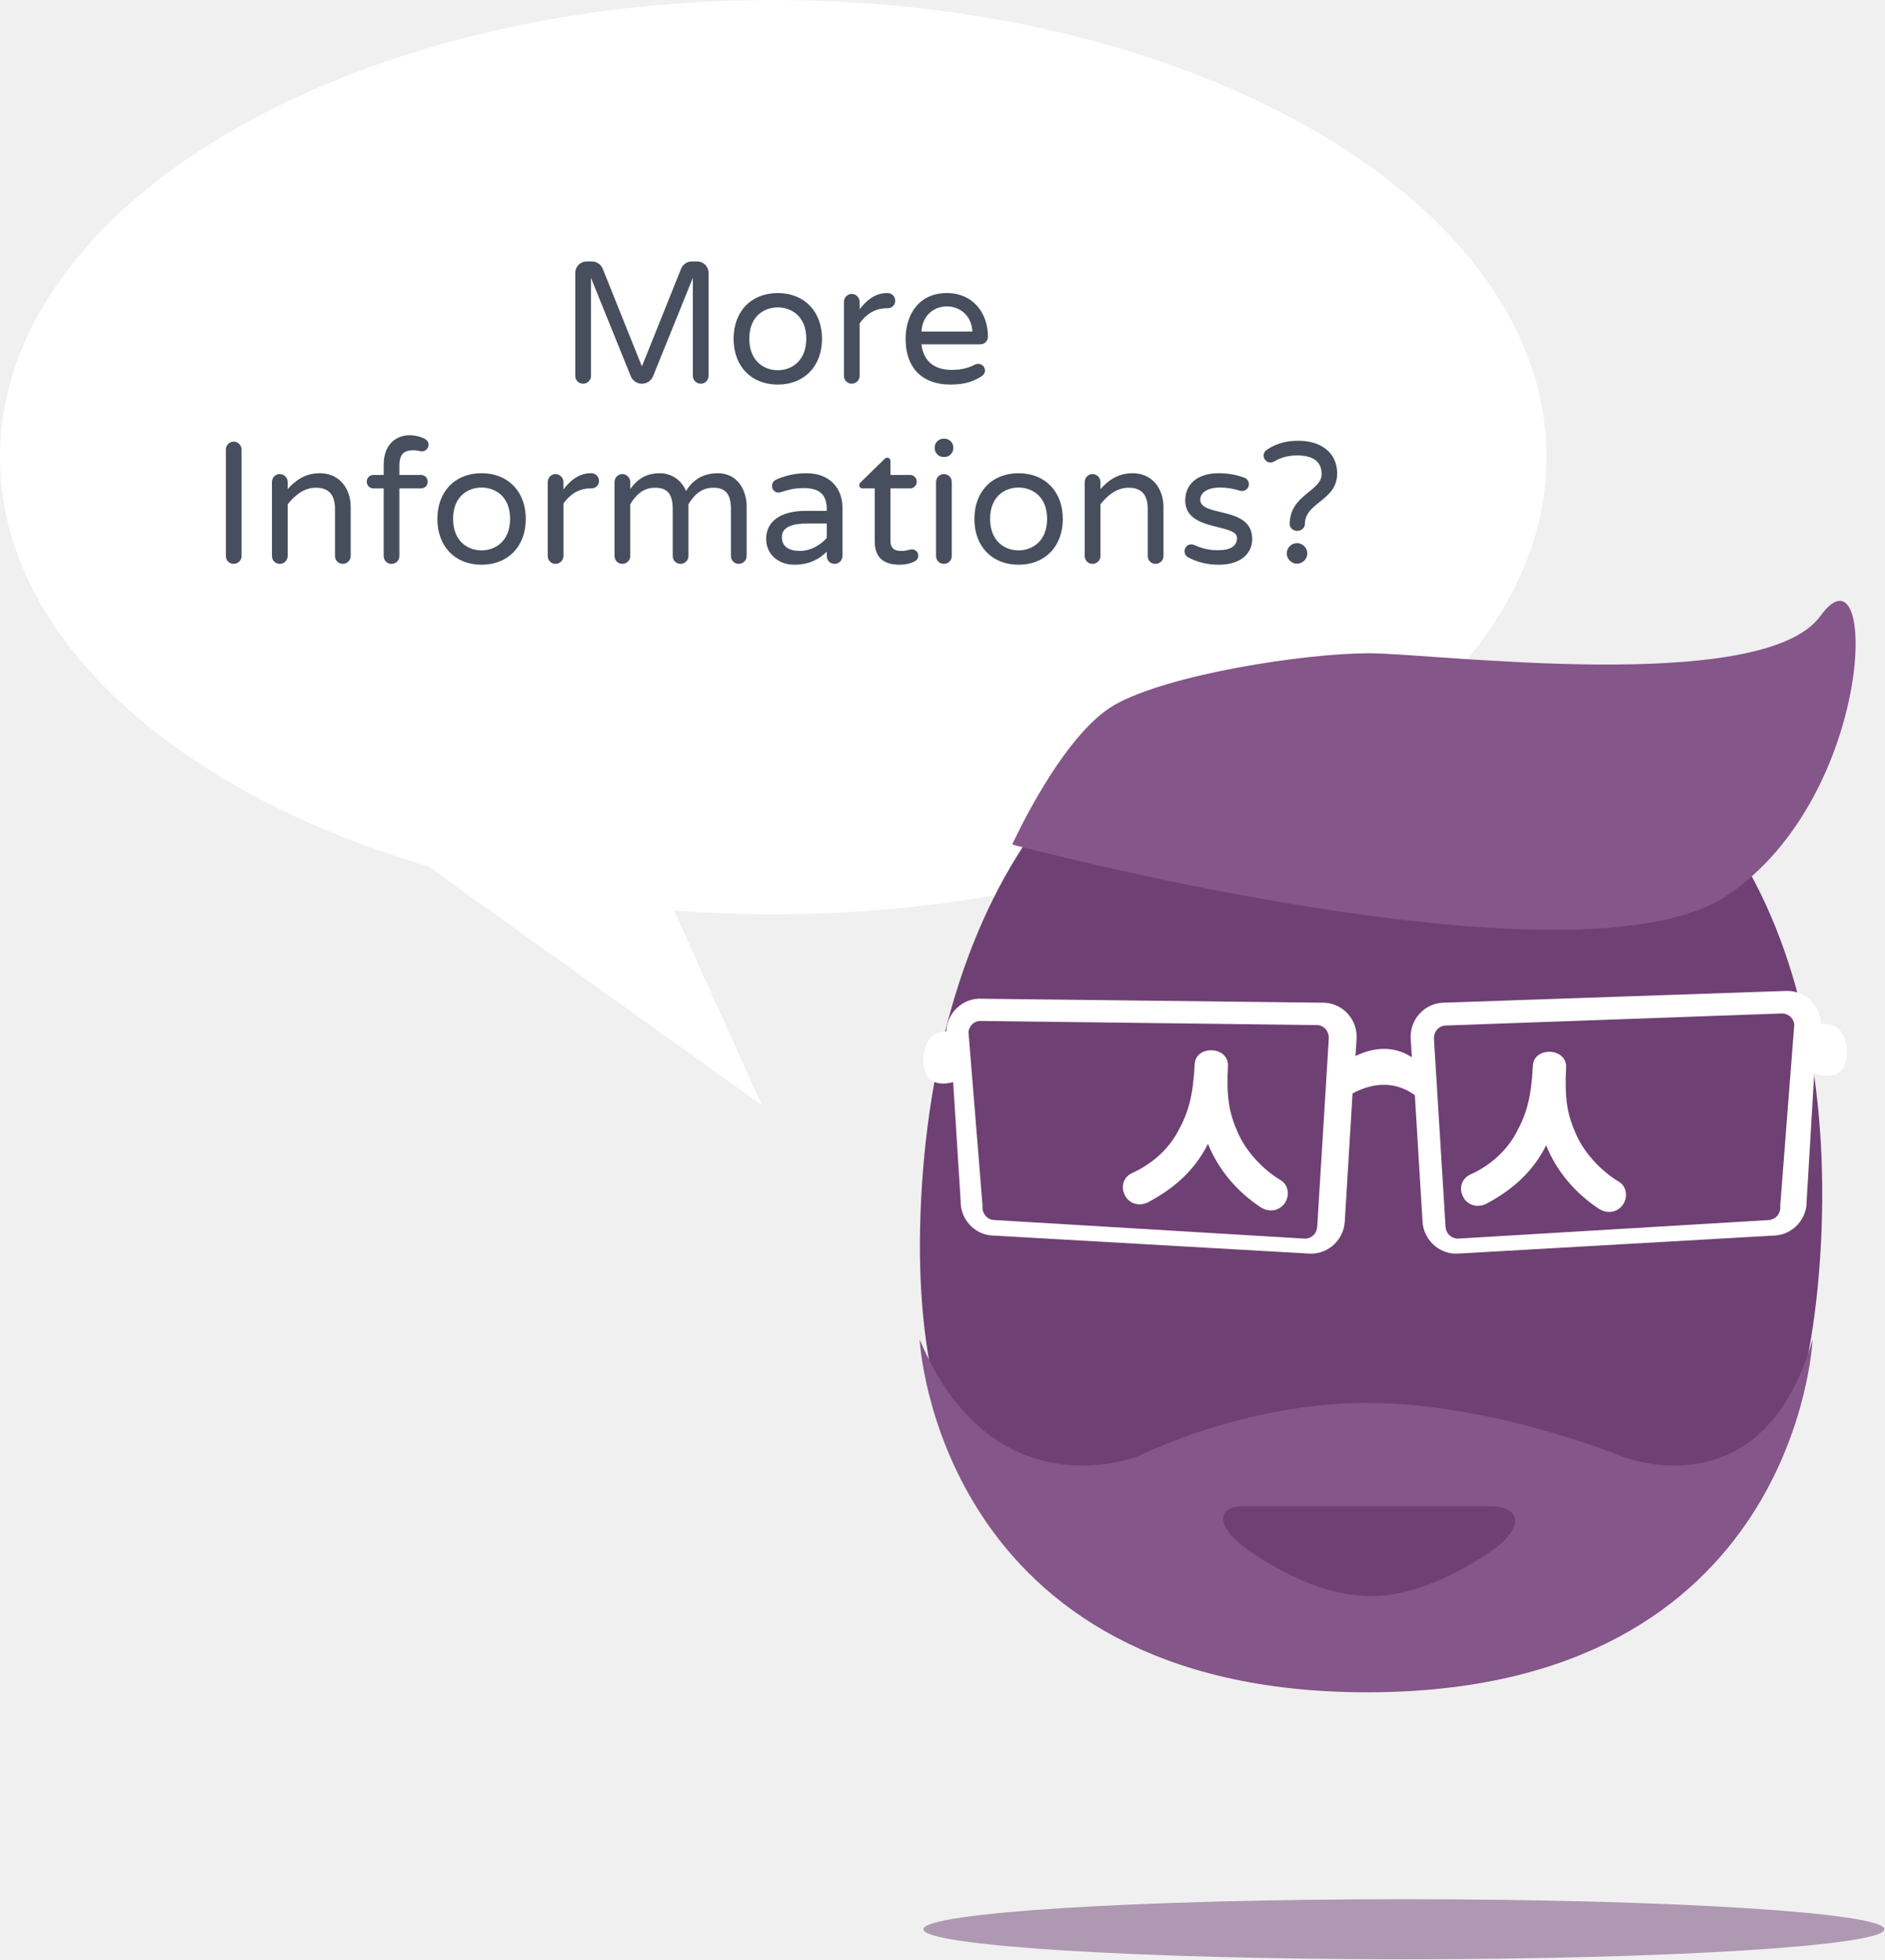
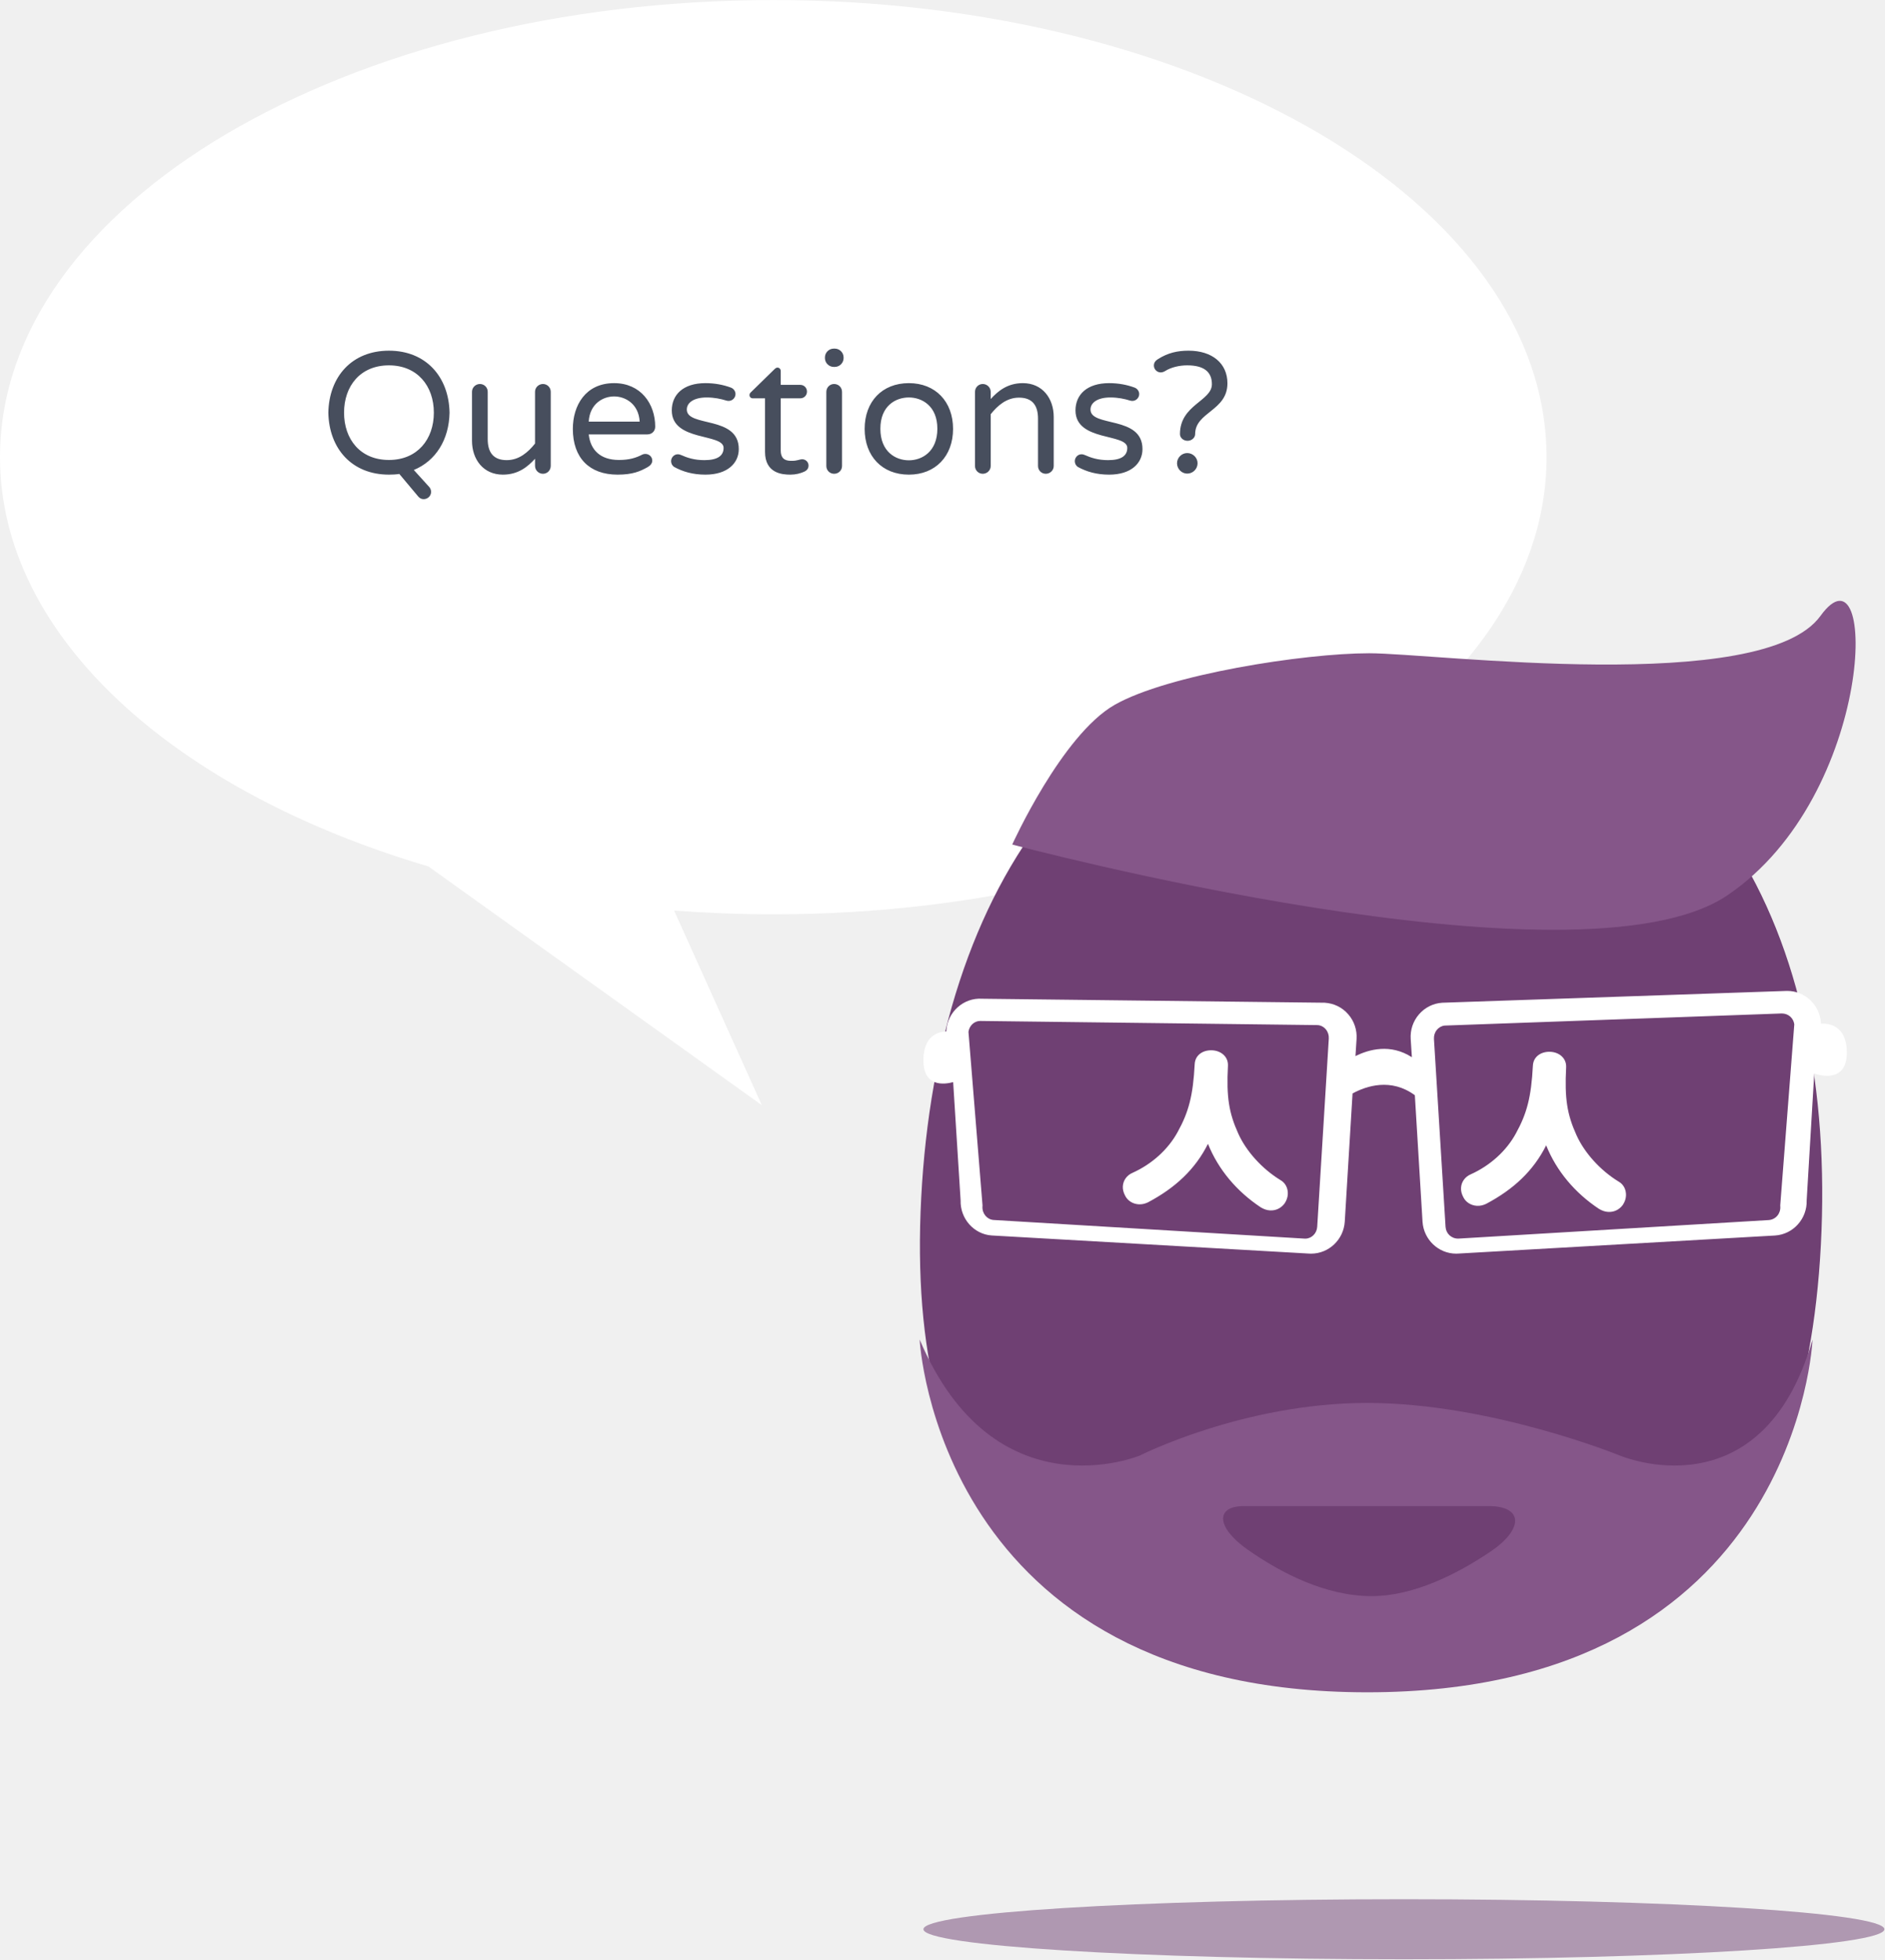
<svg xmlns="http://www.w3.org/2000/svg" width="251px" height="261px" viewBox="0 0 251 261" version="1.1">
  <defs />
  <g id="Page-1" stroke="none" stroke-width="1" fill="none" fill-rule="evenodd">
    <g id="info-contact_en" transform="translate(0, -0.1057)">
      <g id="Group" transform="translate(0, 0.112603)">
        <path d="M57.056,115.412 C23.231,105.429 0,84.766 0,60.895 C0,27.264 46.115,0 103,0 C159.885,0 206,27.264 206,60.895 C206,94.527 159.885,121.791 103,121.791 C98.523,121.791 94.113,121.622 89.787,121.295 L101.474,147.219 L57.056,115.412 Z" id="Oval-19" fill="#FFFFFF" />
-         <path d="M92.885,34.824 L92.126,34.824 C91.505,34.824 90.954,35.238 90.724,35.79 L85.502,48.808 L80.281,35.79 C80.052,35.238 79.499,34.824 78.879,34.824 L78.12,34.824 C77.291,34.824 76.624,35.514 76.624,36.342 L76.624,50.073 C76.624,50.648 77.085,51.108 77.659,51.108 C78.234,51.108 78.718,50.648 78.718,50.073 L78.718,37.009 L84.031,50.142 C84.284,50.717 84.835,51.108 85.502,51.108 C86.169,51.108 86.722,50.717 86.975,50.142 L92.287,37.009 L92.287,50.073 C92.287,50.648 92.77,51.108 93.346,51.108 C93.921,51.108 94.38,50.648 94.38,50.073 L94.38,36.342 C94.38,35.514 93.713,34.824 92.885,34.824 L92.885,34.824 Z M103.603,39.033 C100.038,39.033 97.716,41.494 97.716,45.128 C97.716,48.762 100.038,51.223 103.603,51.223 C107.145,51.223 109.492,48.762 109.492,45.128 C109.492,41.494 107.145,39.033 103.603,39.033 L103.603,39.033 Z M103.603,49.314 C101.832,49.314 99.808,48.164 99.808,45.105 C99.808,42.069 101.832,40.942 103.603,40.942 C105.352,40.942 107.398,42.069 107.398,45.105 C107.398,48.164 105.352,49.314 103.603,49.314 L103.603,49.314 Z M118.231,39.033 L118.117,39.033 C116.529,39.033 115.334,40.091 114.505,41.195 L114.505,40.206 C114.505,39.631 114.022,39.148 113.448,39.148 C112.873,39.148 112.412,39.631 112.412,40.206 L112.412,50.073 C112.412,50.648 112.873,51.108 113.448,51.108 C114.022,51.108 114.505,50.648 114.505,50.073 L114.505,43.081 C115.311,41.885 116.552,41.057 118.07,41.057 L118.186,41.057 C118.784,41.057 119.243,40.666 119.243,40.068 C119.243,39.493 118.806,39.033 118.231,39.033 L118.231,39.033 Z M130.284,48.463 C130.123,48.463 130.007,48.486 129.869,48.555 C129.018,48.992 128.144,49.268 126.764,49.268 C124.281,49.268 122.969,47.934 122.74,45.864 L130.536,45.864 C131.18,45.864 131.595,45.404 131.595,44.829 C131.595,41.77 129.662,39.033 126.121,39.033 C122.302,39.033 120.624,42.023 120.624,45.128 C120.624,48.992 122.832,51.223 126.581,51.223 C128.582,51.223 129.594,50.786 130.606,50.211 C130.928,50.027 131.203,49.728 131.203,49.36 C131.203,48.831 130.767,48.463 130.284,48.463 L130.284,48.463 Z M126.121,40.804 C127.593,40.804 129.387,41.77 129.524,44.162 L122.74,44.162 C122.877,41.77 124.648,40.804 126.121,40.804 L126.121,40.804 Z M31.119,58.824 C30.544,58.824 30.084,59.307 30.084,59.882 L30.084,74.073 C30.084,74.648 30.544,75.108 31.119,75.108 C31.694,75.108 32.177,74.648 32.177,74.073 L32.177,59.882 C32.177,59.307 31.694,58.824 31.119,58.824 L31.119,58.824 Z M42.596,63.033 C40.549,63.033 39.284,64.091 38.318,65.149 L38.318,64.206 C38.318,63.608 37.835,63.148 37.26,63.148 C36.685,63.148 36.225,63.608 36.225,64.206 L36.225,74.073 C36.225,74.648 36.685,75.108 37.26,75.108 C37.835,75.108 38.318,74.648 38.318,74.073 L38.318,67.173 C39.238,66.023 40.434,64.965 42.09,64.965 C43.884,64.965 44.62,66.023 44.62,67.771 L44.62,74.073 C44.62,74.648 45.08,75.108 45.655,75.108 C46.23,75.108 46.713,74.648 46.713,74.073 L46.713,67.541 C46.713,65.08 45.218,63.033 42.596,63.033 L42.596,63.033 Z M55.085,59.974 C55.522,59.974 55.867,60.112 56.235,60.112 C56.718,60.112 57.086,59.675 57.086,59.238 C57.086,58.87 56.833,58.571 56.557,58.433 C56.005,58.157 55.315,57.973 54.556,57.973 C52.923,57.973 51.106,59.031 51.106,61.929 L51.106,63.263 L49.749,63.263 C49.243,63.263 48.852,63.654 48.852,64.16 C48.852,64.666 49.243,65.057 49.749,65.057 L51.106,65.057 L51.106,74.073 C51.106,74.648 51.566,75.108 52.141,75.108 C52.739,75.108 53.199,74.648 53.199,74.073 L53.199,65.057 L56.074,65.057 C56.58,65.057 56.971,64.666 56.971,64.16 C56.971,63.654 56.58,63.263 56.074,63.263 L53.199,63.263 L53.199,61.998 C53.199,60.365 53.935,59.974 55.085,59.974 L55.085,59.974 Z M64.147,63.033 C60.582,63.033 58.259,65.494 58.259,69.128 C58.259,72.762 60.582,75.223 64.147,75.223 C67.689,75.223 70.035,72.762 70.035,69.128 C70.035,65.494 67.689,63.033 64.147,63.033 L64.147,63.033 Z M64.147,73.314 C62.376,73.314 60.352,72.164 60.352,69.105 C60.352,66.069 62.376,64.942 64.147,64.942 C65.895,64.942 67.942,66.069 67.942,69.105 C67.942,72.164 65.895,73.314 64.147,73.314 L64.147,73.314 Z M78.775,63.033 L78.66,63.033 C77.073,63.033 75.877,64.091 75.049,65.195 L75.049,64.206 C75.049,63.631 74.566,63.148 73.991,63.148 C73.416,63.148 72.956,63.631 72.956,64.206 L72.956,74.073 C72.956,74.648 73.416,75.108 73.991,75.108 C74.566,75.108 75.049,74.648 75.049,74.073 L75.049,67.081 C75.854,65.885 77.096,65.057 78.614,65.057 L78.729,65.057 C79.327,65.057 79.787,64.666 79.787,64.068 C79.787,63.493 79.35,63.033 78.775,63.033 L78.775,63.033 Z M95.611,63.033 C93.081,63.033 91.908,64.528 91.379,65.402 C90.896,64.206 89.7,63.033 87.86,63.033 C85.675,63.033 84.594,64.252 83.95,65.149 L83.95,64.206 C83.95,63.631 83.467,63.148 82.892,63.148 C82.317,63.148 81.857,63.631 81.857,64.206 L81.857,74.073 C81.857,74.648 82.317,75.108 82.892,75.108 C83.467,75.108 83.95,74.648 83.95,74.073 L83.95,67.173 C84.571,66.138 85.514,64.965 87.262,64.965 C89.01,64.965 89.608,65.931 89.608,67.863 L89.608,74.073 C89.608,74.648 90.068,75.108 90.643,75.108 C91.218,75.108 91.701,74.648 91.701,74.073 L91.701,67.173 C92.322,66.138 93.265,64.965 95.013,64.965 C96.761,64.965 97.359,65.931 97.359,67.863 L97.359,74.073 C97.359,74.648 97.819,75.108 98.394,75.108 C98.969,75.108 99.452,74.648 99.452,74.073 L99.452,67.449 C99.452,65.402 98.325,63.033 95.611,63.033 L95.611,63.033 Z M107.41,63.033 C105.777,63.033 104.512,63.401 103.431,63.861 C103.04,64.022 102.833,64.344 102.833,64.735 C102.833,65.241 103.224,65.609 103.684,65.609 C103.776,65.609 103.891,65.586 103.983,65.563 C104.834,65.287 105.754,65.011 107.042,65.011 C109.112,65.011 110.124,65.816 110.124,67.863 L110.124,68.047 L107.341,68.047 C103.753,68.047 102.051,69.611 102.051,71.773 C102.051,73.935 103.799,75.223 105.8,75.223 C107.962,75.223 109.296,74.326 110.124,73.475 L110.124,74.073 C110.124,74.648 110.584,75.108 111.159,75.108 C111.734,75.108 112.217,74.648 112.217,74.073 L112.217,67.564 C112.217,65.31 110.768,63.033 107.41,63.033 L107.41,63.033 Z M106.582,73.383 C104.719,73.383 104.144,72.532 104.144,71.543 C104.144,70.232 105.455,69.726 107.617,69.726 L110.124,69.726 L110.124,71.658 C109.342,72.555 108.008,73.383 106.582,73.383 L106.582,73.383 Z M121.486,73.176 C121.095,73.176 120.842,73.383 120.106,73.383 C119.531,73.383 118.611,73.36 118.611,72.003 L118.611,65.057 L121.21,65.057 C121.716,65.057 122.107,64.666 122.107,64.16 C122.107,63.654 121.716,63.263 121.21,63.263 L118.611,63.263 L118.611,61.423 C118.611,61.17 118.427,60.963 118.174,60.963 C117.99,60.963 117.852,61.101 117.783,61.17 L114.655,64.229 C114.517,64.344 114.448,64.482 114.448,64.62 C114.448,64.873 114.632,65.057 114.885,65.057 L116.518,65.057 L116.518,72.187 C116.518,75.039 118.795,75.223 119.876,75.223 C120.612,75.223 121.233,75.062 121.785,74.809 C122.107,74.648 122.314,74.395 122.314,74.004 C122.314,73.521 121.9,73.176 121.486,73.176 L121.486,73.176 Z M125.718,63.148 C125.143,63.148 124.683,63.608 124.683,64.206 L124.683,74.073 C124.683,74.648 125.143,75.108 125.718,75.108 C126.316,75.108 126.776,74.648 126.776,74.073 L126.776,64.206 C126.776,63.608 126.316,63.148 125.718,63.148 L125.718,63.148 Z M126.983,59.606 C126.983,58.962 126.454,58.433 125.81,58.433 L125.672,58.433 C125.028,58.433 124.499,58.962 124.499,59.606 L124.499,59.698 C124.499,60.342 125.028,60.871 125.672,60.871 L125.81,60.871 C126.454,60.871 126.983,60.342 126.983,59.698 L126.983,59.606 L126.983,59.606 Z M135.677,63.033 C132.112,63.033 129.789,65.494 129.789,69.128 C129.789,72.762 132.112,75.223 135.677,75.223 C139.219,75.223 141.565,72.762 141.565,69.128 C141.565,65.494 139.219,63.033 135.677,63.033 L135.677,63.033 Z M135.677,73.314 C133.906,73.314 131.882,72.164 131.882,69.105 C131.882,66.069 133.906,64.942 135.677,64.942 C137.425,64.942 139.472,66.069 139.472,69.105 C139.472,72.164 137.425,73.314 135.677,73.314 L135.677,73.314 Z M150.857,63.033 C148.81,63.033 147.545,64.091 146.579,65.149 L146.579,64.206 C146.579,63.608 146.096,63.148 145.521,63.148 C144.946,63.148 144.486,63.608 144.486,64.206 L144.486,74.073 C144.486,74.648 144.946,75.108 145.521,75.108 C146.096,75.108 146.579,74.648 146.579,74.073 L146.579,67.173 C147.499,66.023 148.695,64.965 150.351,64.965 C152.145,64.965 152.881,66.023 152.881,67.771 L152.881,74.073 C152.881,74.648 153.341,75.108 153.916,75.108 C154.491,75.108 154.974,74.648 154.974,74.073 L154.974,67.541 C154.974,65.08 153.479,63.033 150.857,63.033 L150.857,63.033 Z M159.873,66.552 C159.873,65.632 160.816,64.942 162.518,64.942 C163.53,64.942 164.404,65.126 165.14,65.356 C165.232,65.379 165.324,65.402 165.439,65.402 C165.968,65.402 166.359,64.965 166.359,64.482 C166.359,64.137 166.129,63.746 165.692,63.608 C164.749,63.263 163.622,63.033 162.357,63.033 C159.367,63.033 157.872,64.597 157.872,66.667 C157.872,70.853 164.772,69.68 164.772,71.658 C164.772,72.693 163.99,73.291 162.219,73.291 C160.862,73.291 159.919,72.969 159.091,72.601 C158.93,72.532 158.815,72.509 158.677,72.509 C158.148,72.509 157.78,72.969 157.78,73.429 C157.78,73.751 157.941,74.027 158.171,74.188 C159.344,74.832 160.678,75.223 162.357,75.223 C165.301,75.223 166.796,73.682 166.796,71.819 C166.796,67.311 159.873,68.944 159.873,66.552 L159.873,66.552 Z M172.937,58.709 C171.419,58.709 170.177,59.008 168.889,59.813 C168.59,59.997 168.314,60.25 168.314,60.687 C168.314,61.193 168.728,61.607 169.234,61.607 C169.418,61.607 169.671,61.515 169.809,61.423 C170.614,60.917 171.718,60.664 172.753,60.664 C175.076,60.664 176.042,61.607 176.042,63.171 C176.042,65.425 171.787,65.908 171.787,69.818 C171.787,70.301 172.224,70.715 172.799,70.715 C173.328,70.715 173.811,70.324 173.811,69.818 C173.811,66.874 178.112,66.736 178.112,63.056 C178.112,60.388 176.065,58.709 172.937,58.709 L172.937,58.709 Z M172.753,72.348 C172.017,72.348 171.396,72.969 171.396,73.705 C171.396,74.464 172.017,75.085 172.753,75.085 C173.512,75.085 174.133,74.464 174.133,73.705 C174.133,72.969 173.512,72.348 172.753,72.348 L172.753,72.348 Z" id="More-Informations?" fill="#474E5D" />
+         <path d="M59.88,54.966 C59.788,50.159 56.706,46.709 51.807,46.709 C46.886,46.709 43.827,50.159 43.734,54.966 C43.827,59.773 46.886,63.223 51.807,63.223 C52.291,63.223 52.751,63.2 53.188,63.131 L55.694,66.121 C55.879,66.351 56.132,66.489 56.431,66.489 C56.983,66.489 57.443,66.029 57.419,65.5 C57.419,65.247 57.304,64.994 57.144,64.833 L55.12,62.602 C58.063,61.383 59.812,58.554 59.88,54.966 L59.88,54.966 Z M51.807,61.268 C47.989,61.268 45.828,58.508 45.828,54.966 C45.828,51.424 47.989,48.664 51.807,48.664 C55.602,48.664 57.788,51.424 57.788,54.966 C57.788,58.508 55.602,61.268 51.807,61.268 L51.807,61.268 Z M66.987,63.223 C69.034,63.223 70.299,62.165 71.266,61.107 L71.266,62.05 C71.266,62.648 71.749,63.108 72.323,63.108 C72.898,63.108 73.359,62.648 73.359,62.05 L73.359,52.183 C73.359,51.608 72.898,51.148 72.323,51.148 C71.749,51.148 71.266,51.608 71.266,52.183 L71.266,59.083 C70.346,60.233 69.15,61.291 67.493,61.291 C65.7,61.291 64.963,60.233 64.963,58.485 L64.963,52.183 C64.963,51.608 64.504,51.148 63.928,51.148 C63.353,51.148 62.87,51.608 62.87,52.183 L62.87,58.715 C62.87,61.176 64.365,63.223 66.987,63.223 L66.987,63.223 Z M85.963,60.463 C85.802,60.463 85.686,60.486 85.549,60.555 C84.698,60.992 83.823,61.268 82.444,61.268 C79.96,61.268 78.648,59.934 78.418,57.864 L86.216,57.864 C86.859,57.864 87.273,57.404 87.273,56.829 C87.273,53.77 85.341,51.033 81.799,51.033 C77.981,51.033 76.302,54.023 76.302,57.128 C76.302,60.992 78.51,63.223 82.26,63.223 C84.26,63.223 85.272,62.786 86.284,62.211 C86.606,62.027 86.882,61.728 86.882,61.36 C86.882,60.831 86.445,60.463 85.963,60.463 L85.963,60.463 Z M81.799,52.804 C83.272,52.804 85.066,53.77 85.204,56.162 L78.418,56.162 C78.556,53.77 80.328,52.804 81.799,52.804 L81.799,52.804 Z M91.483,54.552 C91.483,53.632 92.425,52.942 94.127,52.942 C95.139,52.942 96.013,53.126 96.749,53.356 C96.841,53.379 96.933,53.402 97.049,53.402 C97.578,53.402 97.969,52.965 97.969,52.482 C97.969,52.137 97.739,51.746 97.302,51.608 C96.359,51.263 95.231,51.033 93.966,51.033 C90.977,51.033 89.481,52.597 89.481,54.667 C89.481,58.853 96.382,57.68 96.382,59.658 C96.382,60.693 95.6,61.291 93.829,61.291 C92.472,61.291 91.528,60.969 90.701,60.601 C90.54,60.532 90.424,60.509 90.287,60.509 C89.757,60.509 89.389,60.969 89.389,61.429 C89.389,61.751 89.55,62.027 89.781,62.188 C90.954,62.832 92.287,63.223 93.966,63.223 C96.91,63.223 98.406,61.682 98.406,59.819 C98.406,55.311 91.483,56.944 91.483,54.552 L91.483,54.552 Z M106.87,61.176 C106.478,61.176 106.225,61.383 105.49,61.383 C104.915,61.383 103.995,61.36 103.995,60.003 L103.995,53.057 L106.594,53.057 C107.1,53.057 107.49,52.666 107.49,52.16 C107.49,51.654 107.1,51.263 106.594,51.263 L103.995,51.263 L103.995,49.423 C103.995,49.17 103.811,48.963 103.558,48.963 C103.374,48.963 103.236,49.101 103.166,49.17 L100.038,52.229 C99.9,52.344 99.832,52.482 99.832,52.62 C99.832,52.873 100.016,53.057 100.269,53.057 L101.901,53.057 L101.901,60.187 C101.901,63.039 104.178,63.223 105.26,63.223 C105.996,63.223 106.617,63.062 107.168,62.809 C107.49,62.648 107.698,62.395 107.698,62.004 C107.698,61.521 107.284,61.176 106.87,61.176 L106.87,61.176 Z M111.102,51.148 C110.526,51.148 110.067,51.608 110.067,52.206 L110.067,62.073 C110.067,62.648 110.526,63.108 111.102,63.108 C111.7,63.108 112.159,62.648 112.159,62.073 L112.159,52.206 C112.159,51.608 111.7,51.148 111.102,51.148 L111.102,51.148 Z M112.367,47.606 C112.367,46.962 111.838,46.433 111.194,46.433 L111.055,46.433 C110.412,46.433 109.882,46.962 109.882,47.606 L109.882,47.698 C109.882,48.342 110.412,48.871 111.055,48.871 L111.194,48.871 C111.838,48.871 112.367,48.342 112.367,47.698 L112.367,47.606 L112.367,47.606 Z M121.061,51.033 C117.496,51.033 115.172,53.494 115.172,57.128 C115.172,60.762 117.496,63.223 121.061,63.223 C124.603,63.223 126.948,60.762 126.948,57.128 C126.948,53.494 124.603,51.033 121.061,51.033 L121.061,51.033 Z M121.061,61.314 C119.29,61.314 117.266,60.164 117.266,57.105 C117.266,54.069 119.29,52.942 121.061,52.942 C122.808,52.942 124.856,54.069 124.856,57.105 C124.856,60.164 122.808,61.314 121.061,61.314 L121.061,61.314 Z M136.24,51.033 C134.194,51.033 132.929,52.091 131.963,53.149 L131.963,52.206 C131.963,51.608 131.48,51.148 130.905,51.148 C130.329,51.148 129.869,51.608 129.869,52.206 L129.869,62.073 C129.869,62.648 130.329,63.108 130.905,63.108 C131.48,63.108 131.963,62.648 131.963,62.073 L131.963,55.173 C132.882,54.023 134.078,52.965 135.734,52.965 C137.529,52.965 138.264,54.023 138.264,55.771 L138.264,62.073 C138.264,62.648 138.725,63.108 139.299,63.108 C139.875,63.108 140.357,62.648 140.357,62.073 L140.357,55.541 C140.357,53.08 138.863,51.033 136.24,51.033 L136.24,51.033 Z M145.256,54.552 C145.256,53.632 146.2,52.942 147.901,52.942 C148.913,52.942 149.787,53.126 150.524,53.356 C150.615,53.379 150.708,53.402 150.822,53.402 C151.351,53.402 151.743,52.965 151.743,52.482 C151.743,52.137 151.512,51.746 151.076,51.608 C150.132,51.263 149.006,51.033 147.74,51.033 C144.75,51.033 143.256,52.597 143.256,54.667 C143.256,58.853 150.155,57.68 150.155,59.658 C150.155,60.693 149.374,61.291 147.602,61.291 C146.245,61.291 145.303,60.969 144.475,60.601 C144.314,60.532 144.198,60.509 144.06,60.509 C143.531,60.509 143.163,60.969 143.163,61.429 C143.163,61.751 143.325,62.027 143.554,62.188 C144.727,62.832 146.061,63.223 147.74,63.223 C150.685,63.223 152.179,61.682 152.179,59.819 C152.179,55.311 145.256,56.944 145.256,54.552 L145.256,54.552 Z M158.321,46.709 C156.803,46.709 155.56,47.008 154.273,47.813 C153.974,47.997 153.697,48.25 153.697,48.687 C153.697,49.193 154.112,49.607 154.618,49.607 C154.802,49.607 155.054,49.515 155.192,49.423 C155.998,48.917 157.101,48.664 158.137,48.664 C160.459,48.664 161.425,49.607 161.425,51.171 C161.425,53.425 157.171,53.908 157.171,57.818 C157.171,58.301 157.607,58.715 158.183,58.715 C158.712,58.715 159.195,58.324 159.195,57.818 C159.195,54.874 163.495,54.736 163.495,51.056 C163.495,48.388 161.448,46.709 158.321,46.709 L158.321,46.709 Z M158.137,60.348 C157.4,60.348 156.78,60.969 156.78,61.705 C156.78,62.464 157.4,63.085 158.137,63.085 C158.895,63.085 159.517,62.464 159.517,61.705 C159.517,60.969 158.895,60.348 158.137,60.348 L158.137,60.348 Z" id="Questions?" fill="#474E5D" />
      </g>
      <g id="Group" transform="translate(120, 85.1126)">
        <path d="M63,138 C104.027,138 123,118.926 123,77.681 C123,36.436 104.027,3 63,3 C21.973,3 3,36.436 3,77.681 C3,118.926 21.973,138 63,138 Z" id="Oval-2-copy" fill="#6F4073" transform="translate(63, 70.5) rotate(-357) translate(-63, -70.5) " />
        <path d="M41.031,68.551 C39.524,72.004 37.024,74.618 33.453,76.755 C33.073,76.961 32.675,77.079 32.251,77.079 C31.431,77.079 30.694,76.657 30.335,75.956 C30.126,75.591 30.002,75.207 30.002,74.808 C30.002,74.006 30.464,73.29 31.2,72.933 C33.756,71.617 35.786,69.542 36.913,67.194 C38.25,64.45 38.71,62.231 38.71,58.037 C38.71,56.8 39.742,56.079 40.959,56.079 C42.129,56.079 43.145,56.824 43.145,58.037 C43.145,62.196 43.603,64.3 44.993,66.983 C46.165,69.263 48.403,71.502 50.905,72.857 C51.636,73.212 52.002,73.939 52.002,74.704 C52.002,75.114 51.879,75.526 51.669,75.894 L51.615,75.981 C51.175,76.623 50.505,76.975 49.753,76.975 C49.332,76.975 48.908,76.855 48.486,76.626 C45.207,74.688 42.594,71.92 41.031,68.551 Z M86.027,66.394 C84.52,69.847 82.02,72.461 78.449,74.598 C78.068,74.803 77.671,74.921 77.247,74.921 C76.427,74.921 75.69,74.5 75.331,73.799 C75.122,73.434 74.998,73.05 74.998,72.651 C74.998,71.849 75.46,71.133 76.196,70.776 C78.752,69.46 80.782,67.385 81.909,65.037 C83.246,62.293 83.706,60.074 83.706,55.88 C83.706,54.643 84.738,53.921 85.955,53.921 C87.124,53.921 88.14,54.667 88.14,55.88 C88.14,60.039 88.599,62.143 89.989,64.826 C91.161,67.106 93.399,69.345 95.901,70.7 C96.632,71.055 96.998,71.782 96.998,72.547 C96.998,72.957 96.875,73.369 96.665,73.737 L96.611,73.824 C96.171,74.466 95.5,74.818 94.749,74.818 C94.328,74.818 93.903,74.698 93.482,74.469 C90.203,72.531 87.59,69.763 86.027,66.394 Z" id="人-人-copy" fill="#FFFFFF" transform="translate(63.5, 65.5) rotate(-357) translate(-63.5, -65.5) " />
        <path d="M122.556,51.362 L122.549,51.254 C122.395,48.869 120.425,47 118.064,47 C117.966,47 117.867,47.003 117.813,47.007 L72.1,48.575 C70.901,48.654 69.805,49.202 69.013,50.116 C68.22,51.03 67.828,52.201 67.906,53.414 L68.063,55.835 C65.212,53.992 62.344,54.786 60.547,55.683 L60.694,53.414 C60.773,52.201 60.38,51.03 59.588,50.116 C58.796,49.202 57.699,48.655 56.456,48.573 L10.832,48.042 C8.354,47.871 6.212,49.801 6.051,52.286 L6.045,52.394 C4.948,52.441 3,52.98 3,56.252 C3,59.83 5.773,59.469 6.961,59.151 L7.955,74.906 C7.882,77.341 9.734,79.423 12.097,79.578 L54.341,81.99 C54.441,81.997 54.54,82 54.638,82 L54.638,82 C56.999,82 58.968,80.131 59.122,77.746 L60.16,60.658 C62.006,59.657 65.282,58.563 68.458,60.896 L69.481,77.746 C69.635,80.131 71.605,82 73.966,82 C74.064,82 74.163,81.997 74.322,81.985 L116.447,79.583 C118.868,79.422 120.721,77.341 120.649,74.906 L121.658,58.004 C122.428,58.269 126,59.28 126,55.219 C125.998,51.502 123.479,51.309 122.556,51.362 L122.556,51.362 Z M55.453,78.42 C55.398,79.305 54.702,79.999 53.868,79.999 L53.82,80 L12.346,77.514 C11.471,77.453 10.806,76.648 10.863,75.718 L10.872,75.566 L9,52.451 C9.11,51.628 9.778,51 10.571,51 L55.514,51.553 C55.938,51.583 56.325,51.786 56.605,52.125 C56.886,52.465 57.025,52.9 56.996,53.349 L55.453,78.42 L55.453,78.42 Z M117.137,75.729 C117.194,76.656 116.529,77.461 115.595,77.526 L74.239,79.996 C73.298,80 72.603,79.308 72.548,78.425 L71.003,53.406 C70.976,52.956 71.115,52.523 71.395,52.184 C71.675,51.846 72.063,51.643 72.442,51.616 L117.322,50.004 C118.222,50 118.889,50.626 119,51.448 L117.128,75.577 L117.137,75.729 Z" id="Shape" fill="#FFFFFF" />
      </g>
      <path d="M134.831,112.609 C134.831,112.609 141.415,98.037 148.463,94.007 C155.512,89.977 173.677,87.129 182.377,87.129 C191.076,87.129 234.794,92.792 242.488,82.153 C250.181,71.515 249.9,105.989 230.084,119.379 C210.267,132.769 134.831,112.609 134.831,112.609 Z" id="Path-145" fill="#855689" />
      <ellipse id="Oval-31" opacity="0.499" fill="#6F4073" cx="187" cy="257.113" rx="64" ry="4" />
      <path d="M122.498,178.557 C132.445,202.053 151.81,194.016 151.81,194.016 C151.81,194.016 165.633,187.002 182.119,187.002 C198.605,187.002 215.777,194.016 215.777,194.016 C215.777,194.016 234.666,202.053 241.434,178.557 C241.434,178.557 239.434,225.549 182.119,225.549 C124.805,225.549 122.498,178.557 122.498,178.557 Z M198.262,200.739 C189.119,200.739 174.186,200.739 165.708,200.739 C161.826,200.739 162.011,203.616 166.201,206.553 C170.567,209.613 176.535,212.737 182.703,212.737 C188.267,212.737 194.031,209.824 198.447,206.868 C202.992,203.826 202.945,200.739 198.262,200.739 Z" id="Path-142" fill="#855689" />
    </g>
  </g>
</svg>
